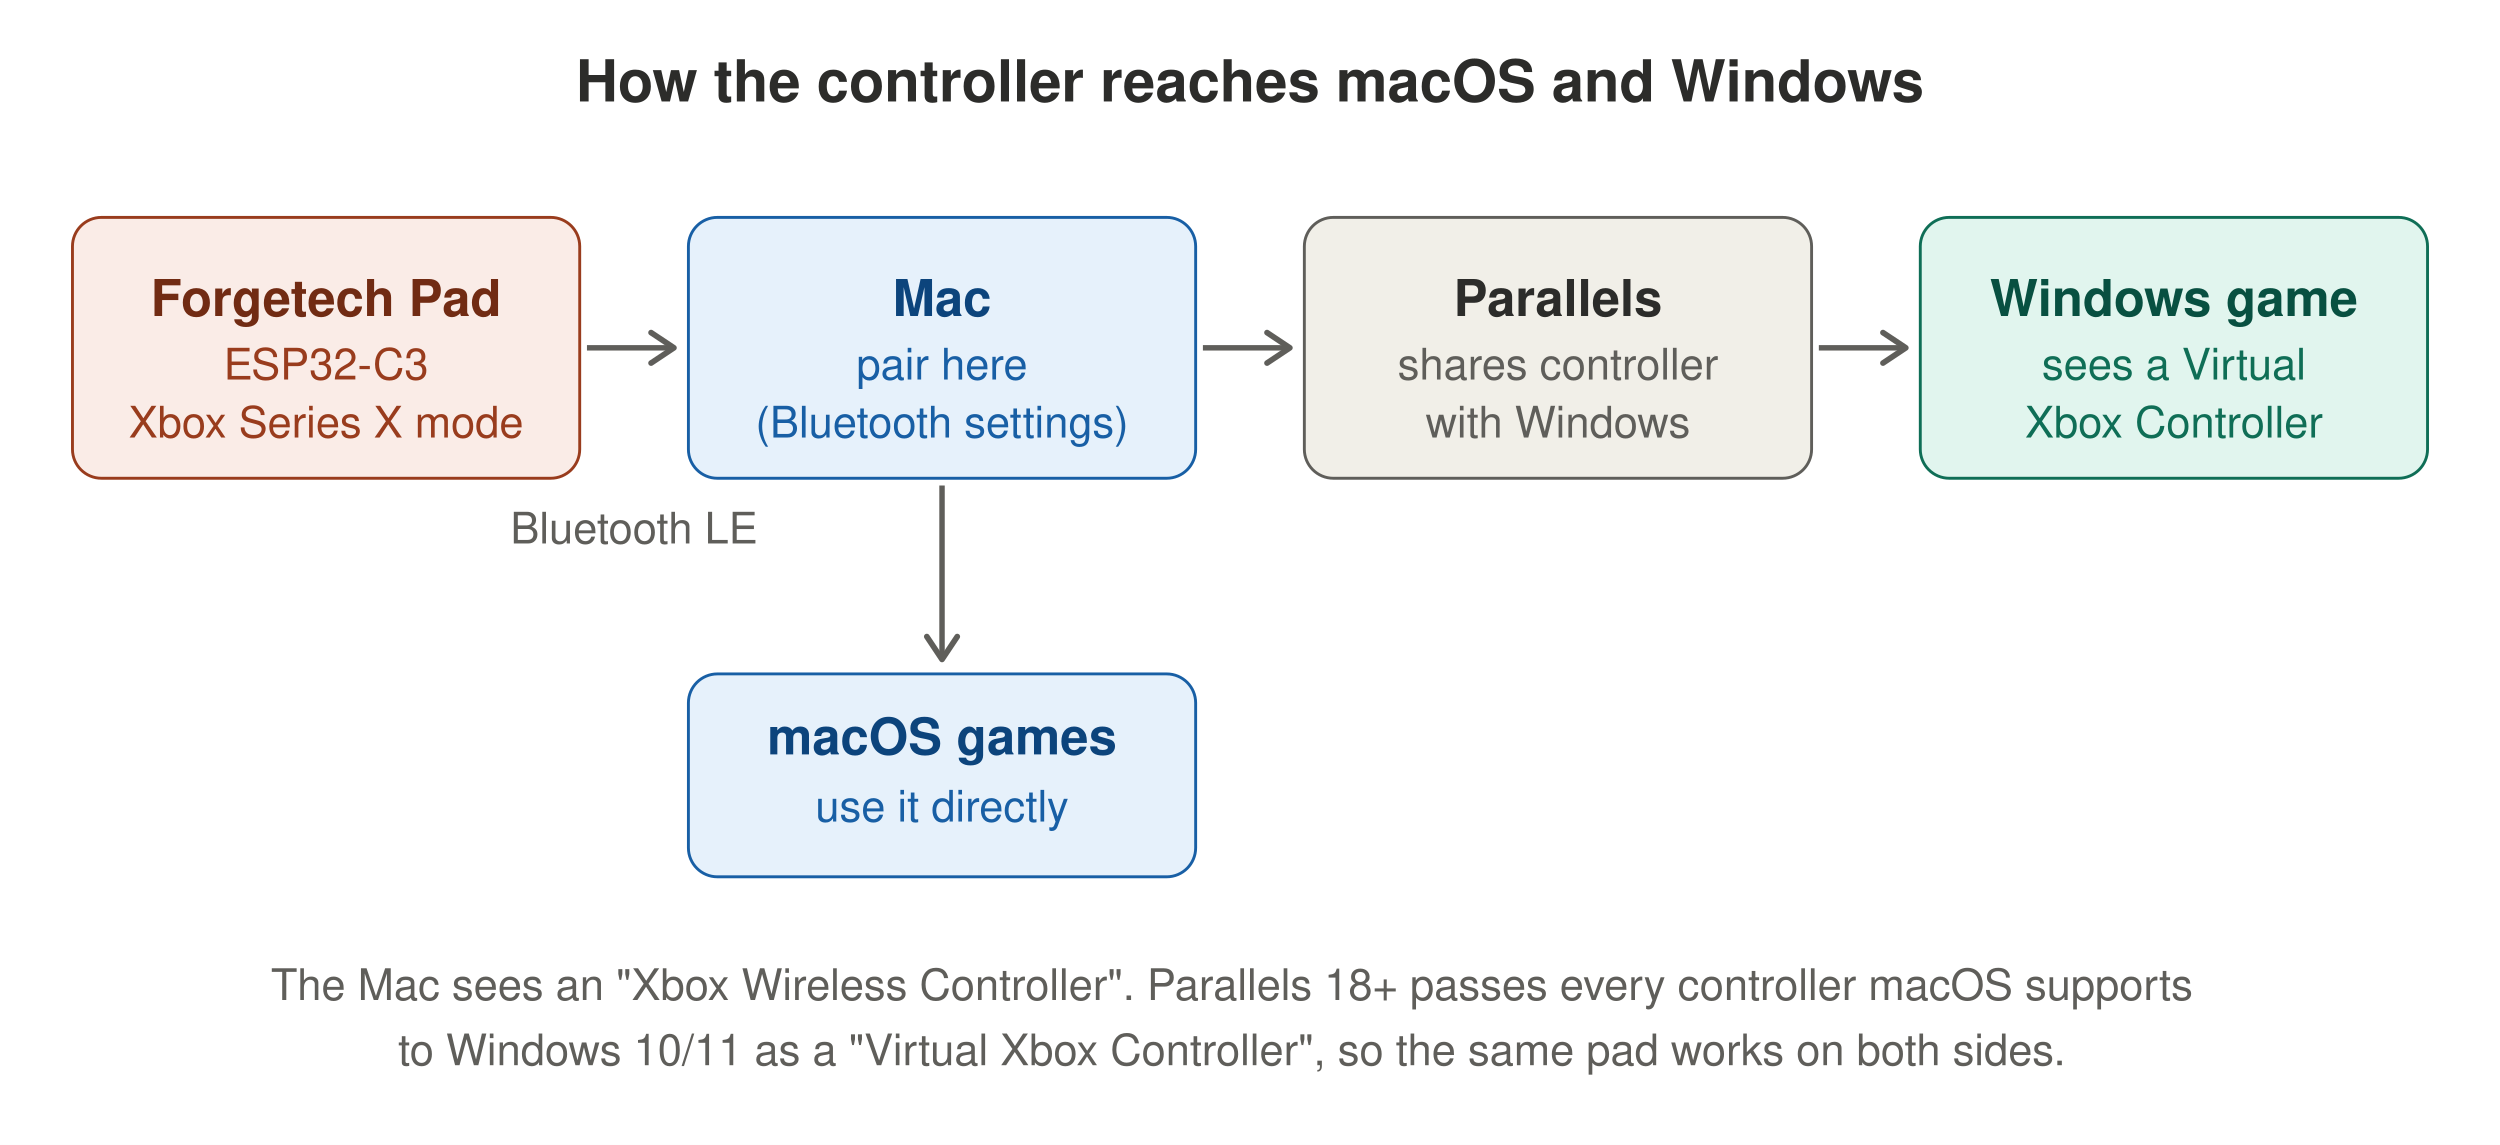
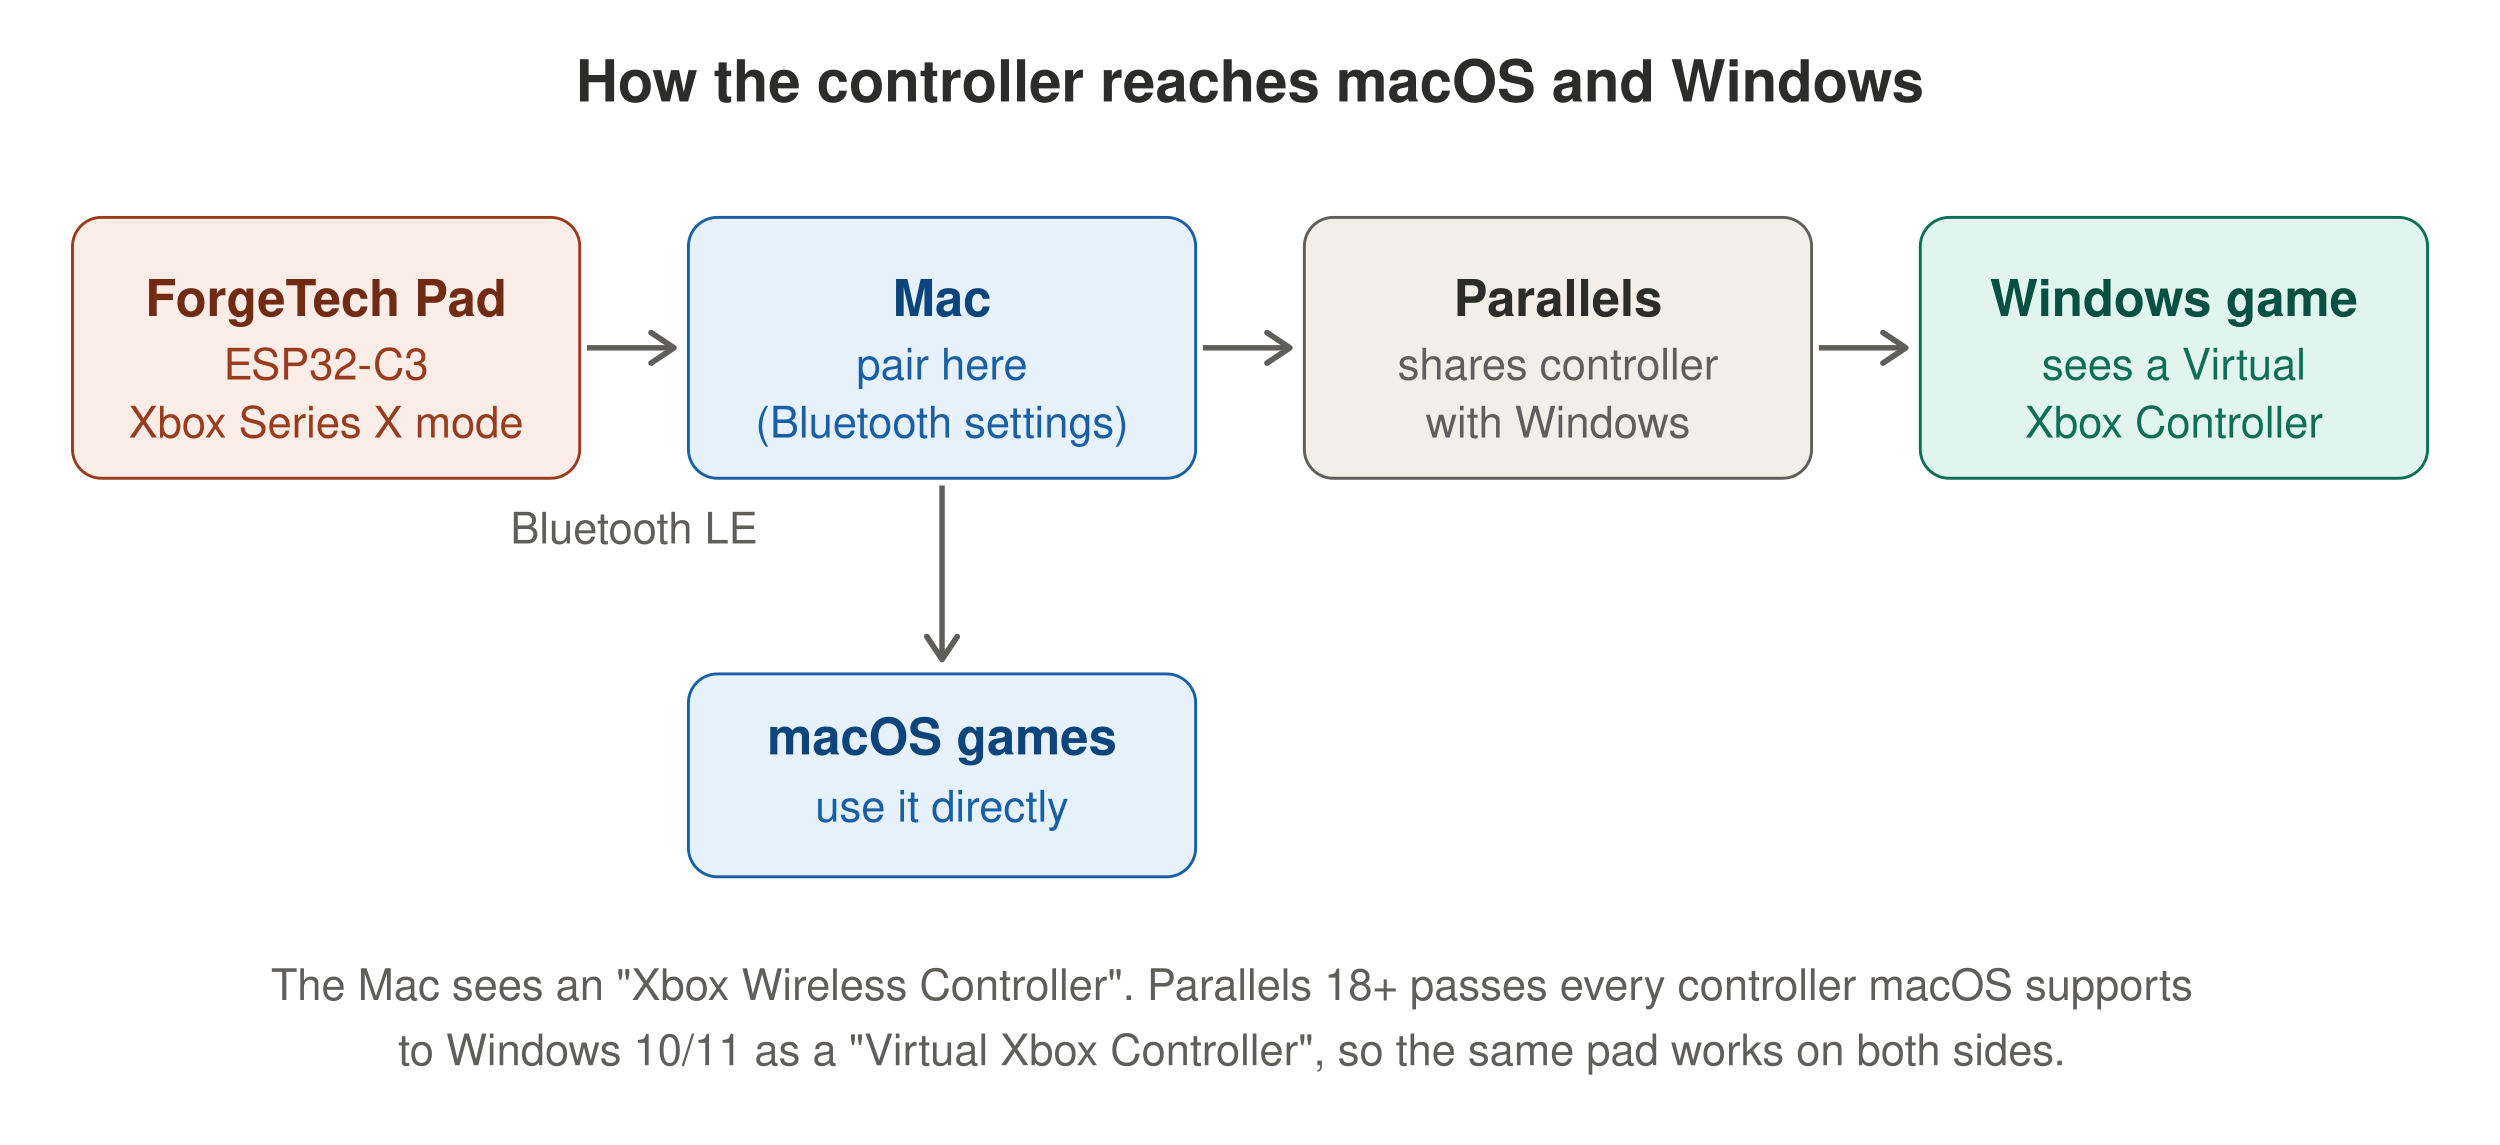
<svg xmlns="http://www.w3.org/2000/svg" width="690" height="316" viewBox="0 0 690 316">
  <style>
text{font-family:-apple-system,"Segoe UI",Helvetica,Arial,sans-serif}
.t{font-size:14px;fill:#2C2C2A}.ts{font-size:12px;fill:#5F5E5A}.th{font-size:14px;font-weight:600;fill:#2C2C2A}
.title{font-size:16px;font-weight:600;fill:#2C2C2A}
.teal rect,.teal circle{fill:#E1F5EE;stroke:#0F6E56}.teal .th{fill:#085041}.teal .ts{fill:#0F6E56}
.purple rect,.purple circle{fill:#EEEDFE;stroke:#534AB7}.purple .th{fill:#3C3489}.purple .ts{fill:#534AB7}
.coral rect,.coral circle{fill:#FAECE7;stroke:#993C1D}.coral .th{fill:#712B13}.coral .ts{fill:#993C1D}
.gray rect{fill:#F1EFE8;stroke:#5F5E5A}.gray .th{fill:#2C2C2A}.gray .ts{fill:#5F5E5A}
.blue rect{fill:#E6F1FB;stroke:#185FA5}.blue .th{fill:#0C447C}.blue .ts{fill:#185FA5}
.amber rect{fill:#FAEEDA;stroke:#854F0B}.amber .th{fill:#633806}.amber .ts{fill:#854F0B}
</style>
  <defs>
    <marker id="ar" viewBox="0 0 10 10" refX="8" refY="5" markerWidth="7" markerHeight="7" orient="auto-start-reverse">
      <path d="M2 1L8 5L2 9" fill="none" stroke="#5F5E5A" stroke-width="1.5" stroke-linecap="round" stroke-linejoin="round" />
    </marker>
  </defs>
  <rect width="690" height="316" fill="#FFFFFF" />
  <text class="title" x="345.0" y="28" text-anchor="middle">How the controller reaches macOS and Windows</text>
  <g class="coral">
    <rect x="20" y="60" width="140" height="72" rx="8" stroke-width="0.8" />
-     <text class="th" x="90.0" y="84.0" text-anchor="middle" dominant-baseline="central">Forgetech Pad</text>
+     <text class="th" x="90.0" y="84.0" text-anchor="middle" dominant-baseline="central">ForgeTech Pad</text>
    <text class="ts" x="90.0" y="102.0" text-anchor="middle" dominant-baseline="central">ESP32-C3</text>
    <text class="ts" x="90.0" y="118.0" text-anchor="middle" dominant-baseline="central">Xbox Series X mode</text>
  </g>
  <g class="blue">
    <rect x="190" y="60" width="140" height="72" rx="8" stroke-width="0.8" />
    <text class="th" x="260.0" y="84.0" text-anchor="middle" dominant-baseline="central">Mac</text>
    <text class="ts" x="260.0" y="102.0" text-anchor="middle" dominant-baseline="central">pair here</text>
    <text class="ts" x="260.0" y="118.0" text-anchor="middle" dominant-baseline="central">(Bluetooth settings)</text>
  </g>
  <g class="gray">
    <rect x="360" y="60" width="140" height="72" rx="8" stroke-width="0.8" />
    <text class="th" x="430.0" y="84.0" text-anchor="middle" dominant-baseline="central">Parallels</text>
    <text class="ts" x="430.0" y="102.0" text-anchor="middle" dominant-baseline="central">shares controller</text>
    <text class="ts" x="430.0" y="118.0" text-anchor="middle" dominant-baseline="central">with Windows</text>
  </g>
  <g class="teal">
    <rect x="530" y="60" width="140" height="72" rx="8" stroke-width="0.8" />
    <text class="th" x="600.0" y="84.0" text-anchor="middle" dominant-baseline="central">Windows game</text>
    <text class="ts" x="600.0" y="102.0" text-anchor="middle" dominant-baseline="central">sees a Virtual</text>
    <text class="ts" x="600.0" y="118.0" text-anchor="middle" dominant-baseline="central">Xbox Controller</text>
  </g>
  <line x1="162" y1="96" x2="186" y2="96" stroke="#5F5E5A" stroke-width="1.5" marker-end="url(#ar)" />
  <line x1="332" y1="96" x2="356" y2="96" stroke="#5F5E5A" stroke-width="1.5" marker-end="url(#ar)" />
  <line x1="502" y1="96" x2="526" y2="96" stroke="#5F5E5A" stroke-width="1.5" marker-end="url(#ar)" />
  <text class="ts" x="175" y="150" text-anchor="middle">Bluetooth LE</text>
  <line x1="260" y1="134" x2="260" y2="182" stroke="#5F5E5A" stroke-width="1.5" marker-end="url(#ar)" />
  <g class="blue">
    <rect x="190" y="186" width="140" height="56" rx="8" stroke-width="0.8" />
    <text class="th" x="260.0" y="205.0" text-anchor="middle" dominant-baseline="central">macOS games</text>
    <text class="ts" x="260.0" y="224.0" text-anchor="middle" dominant-baseline="central">use it directly</text>
  </g>
  <text class="ts" x="340" y="276" text-anchor="middle">The Mac sees an "Xbox Wireless Controller". Parallels 18+ passes every controller macOS supports</text>
  <text class="ts" x="340" y="294" text-anchor="middle">to Windows 10/11 as a "Virtual Xbox Controller", so the same pad works on both sides.</text>
</svg>
